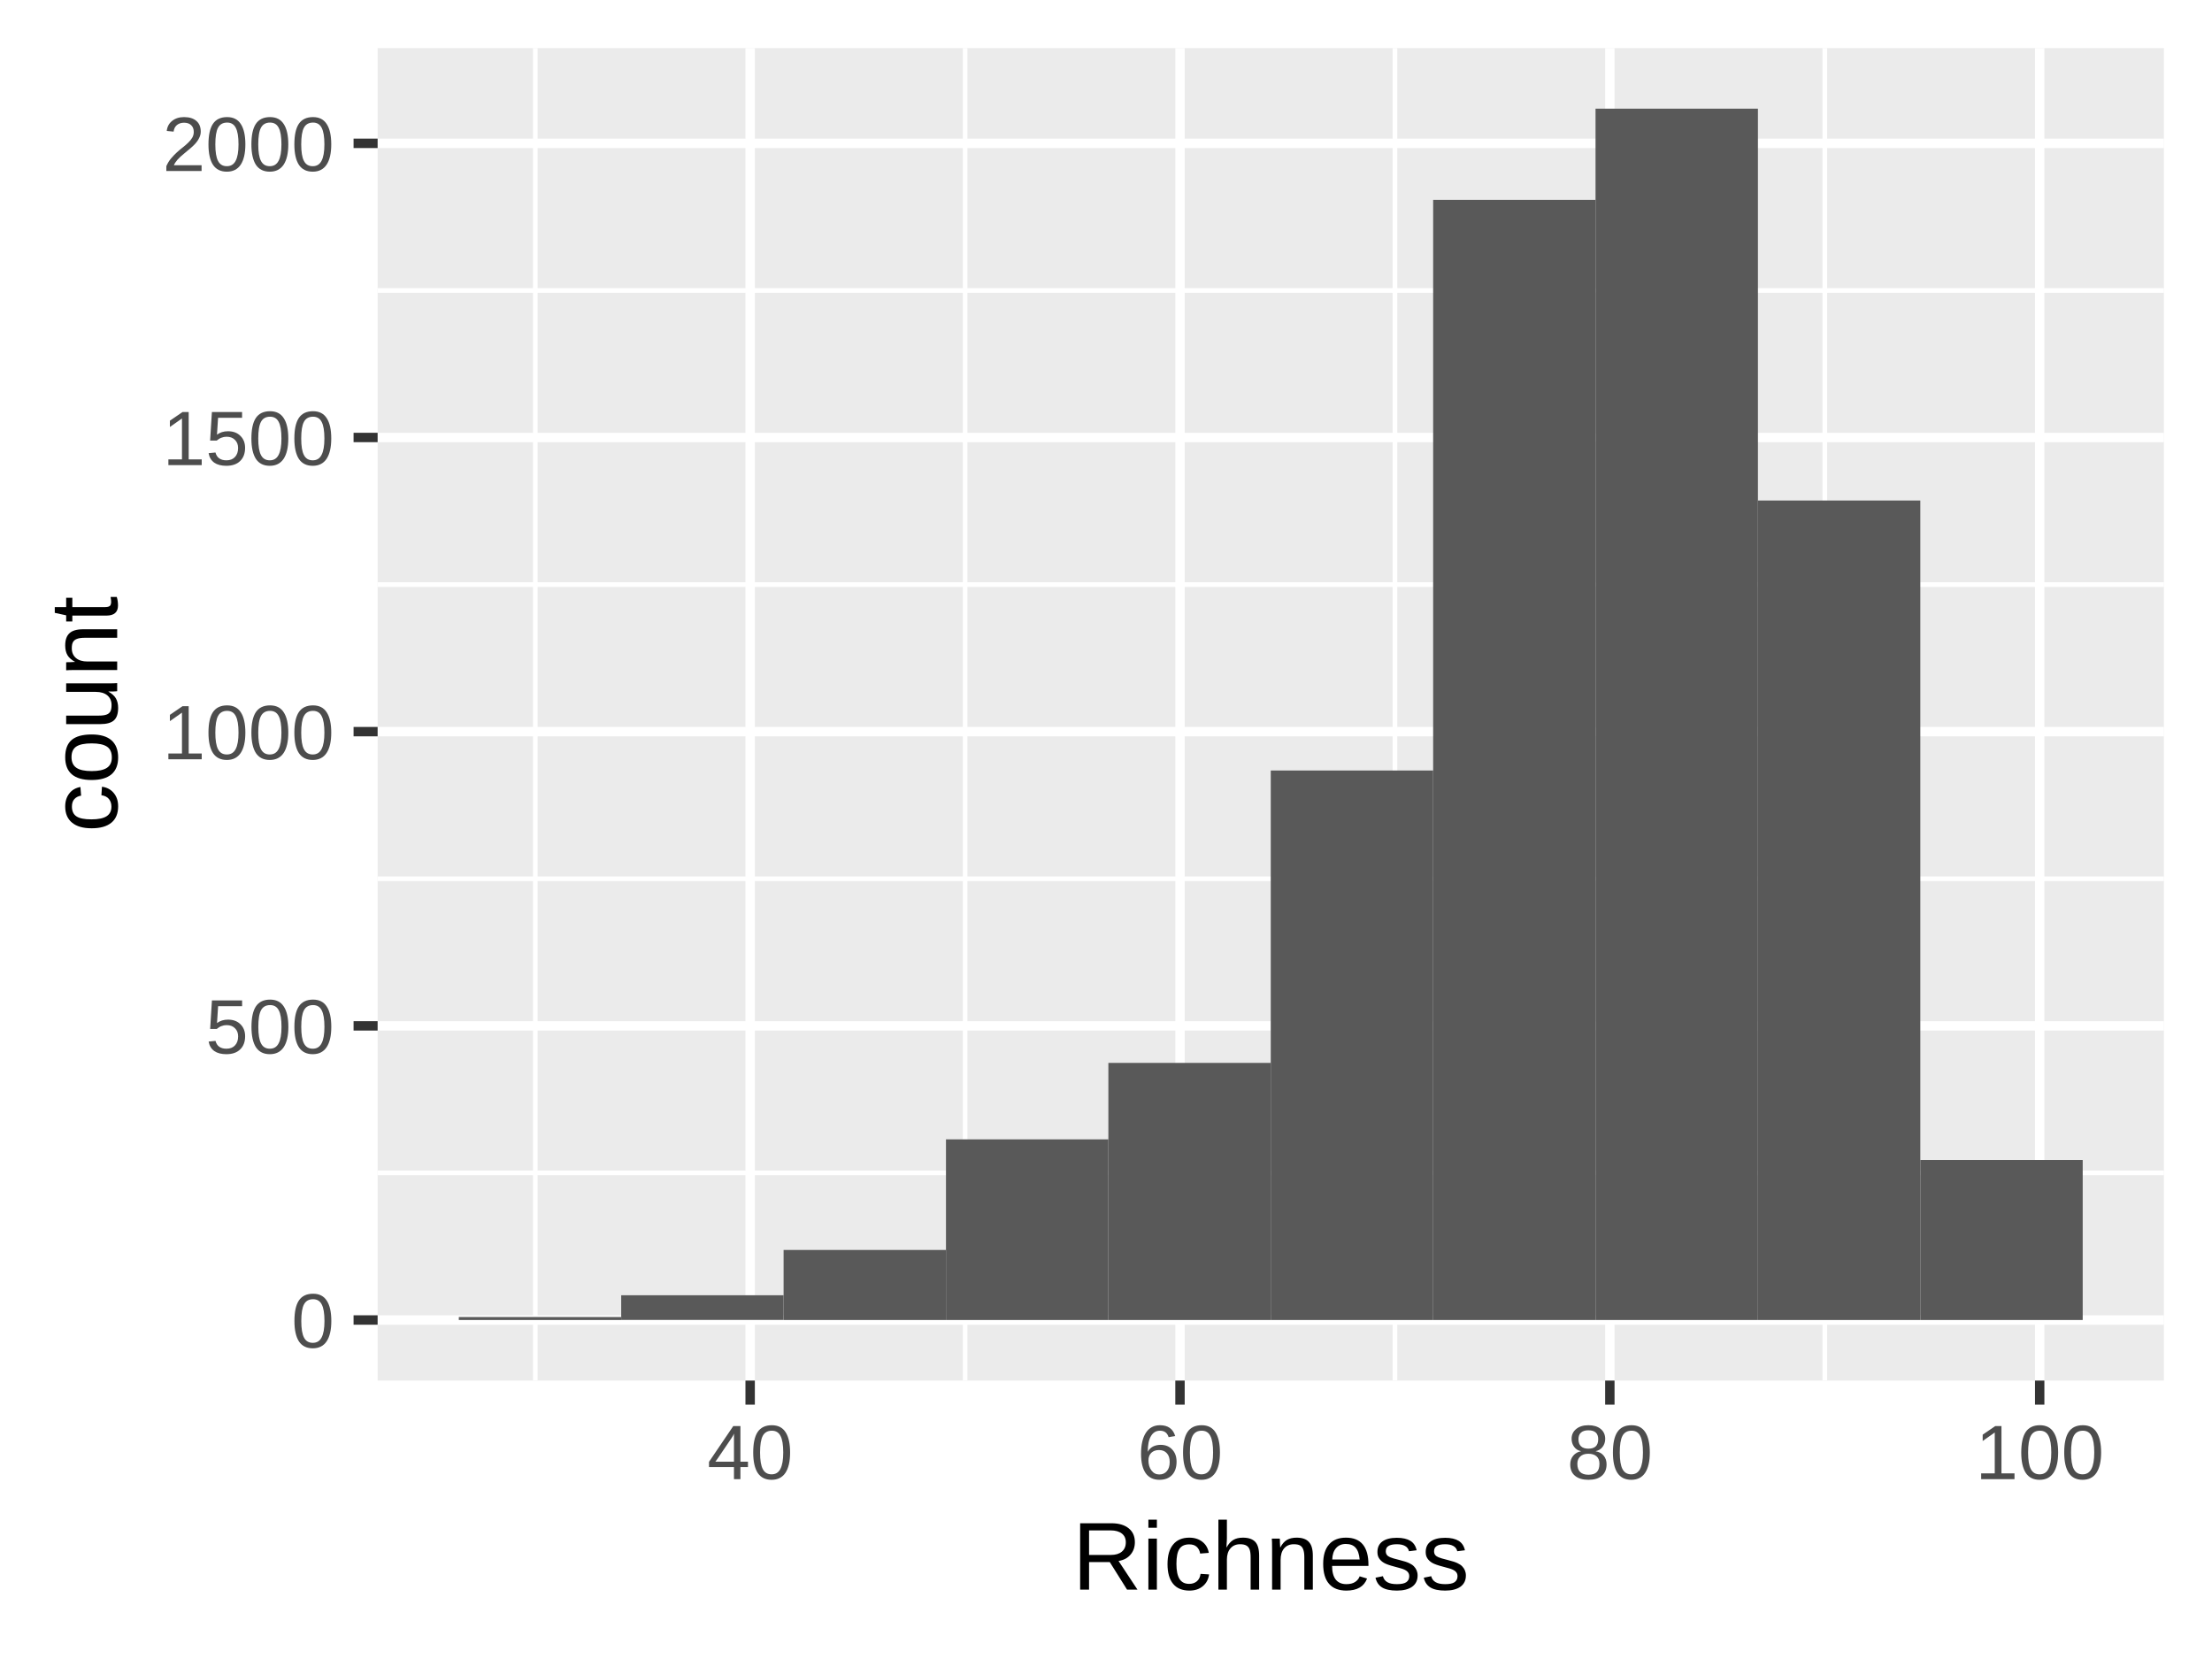
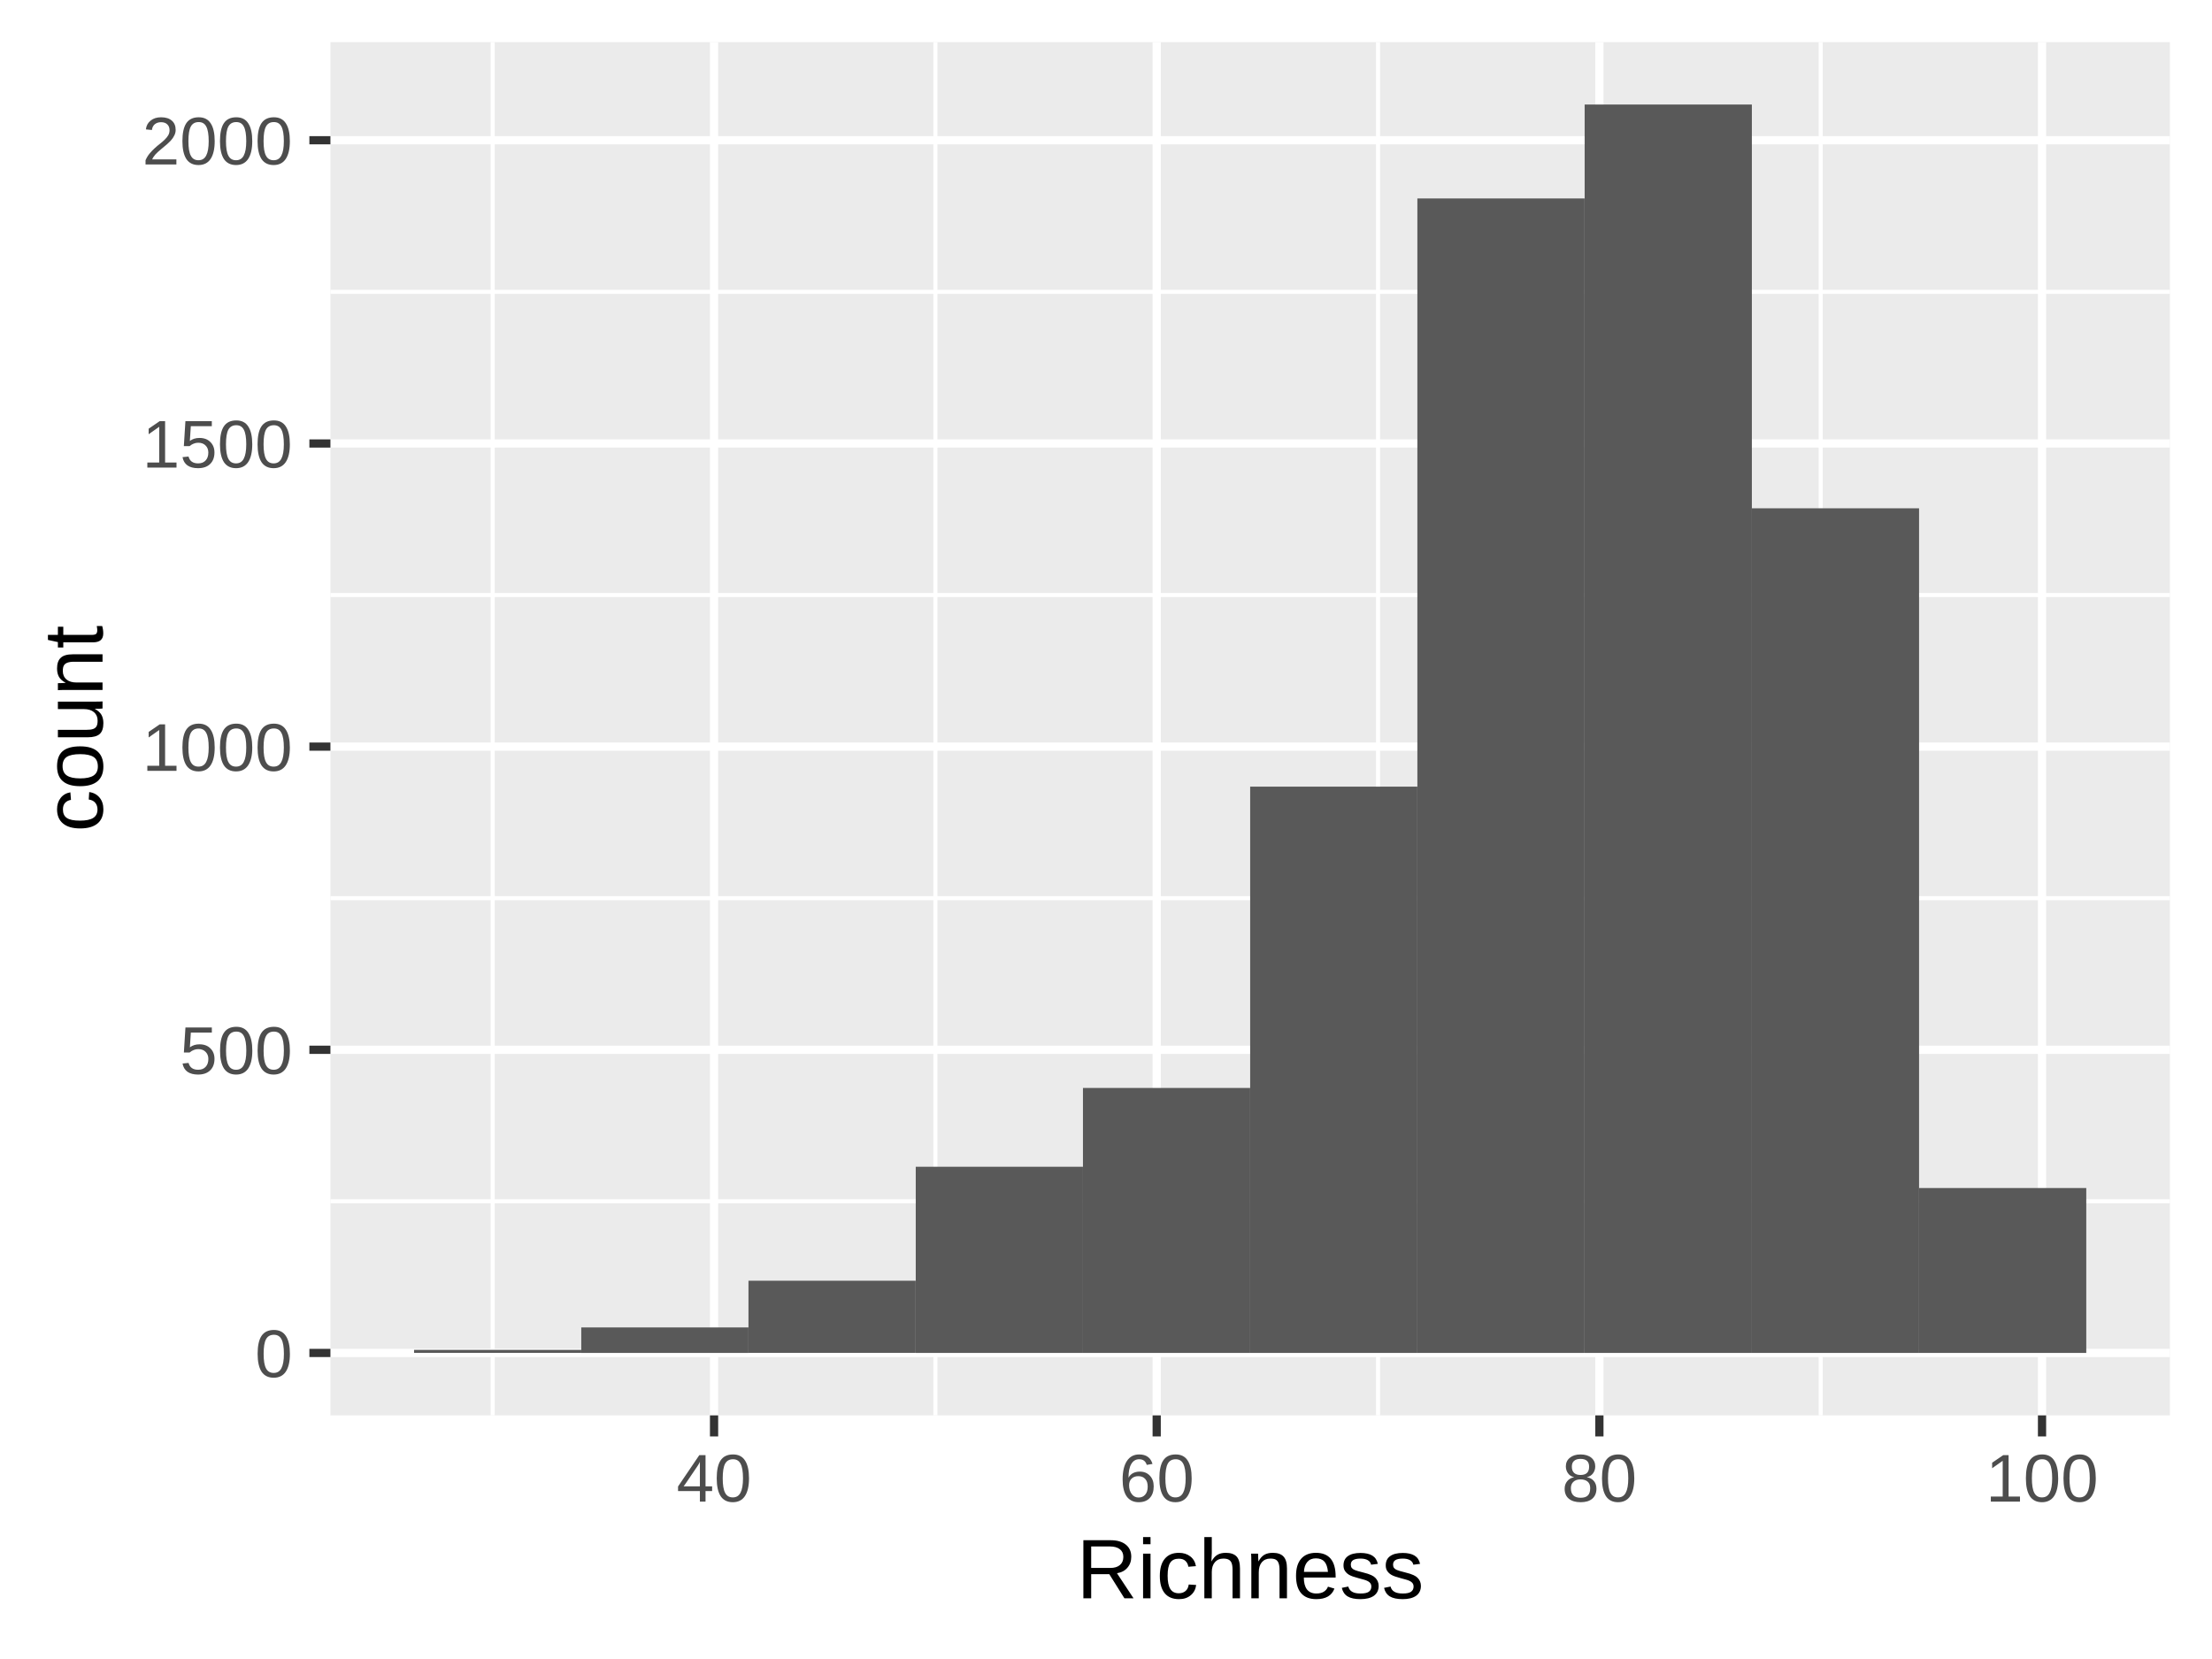
- <svg xmlns="http://www.w3.org/2000/svg" viewBox="0 0 252.00 189.00">
+ <svg xmlns="http://www.w3.org/2000/svg" viewBox="0 0 288.00 216.00">
  <defs>
    <style type="text/css">
    line, polyline, polygon, path, rect, circle {
      fill: none;
      stroke: #000000;
      stroke-linecap: round;
      stroke-linejoin: round;
      stroke-miterlimit: 10.00;
    }
  </style>
  </defs>
  <rect width="100%" height="100%" style="stroke: none; fill: #FFFFFF;" />
-   <rect x="0.00" y="0.00" width="252.00" height="189.00" style="stroke-width: 1.07; stroke: none;" />
+   <rect x="0" y="0.00" width="288.00" height="216.00" style="stroke-width: 1.07; stroke: none;" />
  <defs>
-     <clipPath id="cpNDMuMDJ8MjQ2LjUyfDE1Ny4yOHw1LjQ4">
-       <rect x="43.02" y="5.48" width="203.50" height="151.80" />
+     <clipPath id="cpNDMuMDJ8MjgyLjUyfDE4NC4yOHw1LjQ4">
+       <rect x="43.02" y="5.48" width="239.50" height="178.80" />
    </clipPath>
  </defs>
-   <rect x="43.02" y="5.48" width="203.50" height="151.80" style="stroke-width: 1.07; stroke: none; fill: #EBEBEB;" clip-path="url(#cpNDMuMDJ8MjQ2LjUyfDE1Ny4yOHw1LjQ4)" />
-   <polyline points="43.02,133.62 246.52,133.62 " style="stroke-width: 0.53; stroke: #FFFFFF; stroke-linecap: butt;" clip-path="url(#cpNDMuMDJ8MjQ2LjUyfDE1Ny4yOHw1LjQ4)" />
-   <polyline points="43.02,100.11 246.52,100.11 " style="stroke-width: 0.53; stroke: #FFFFFF; stroke-linecap: butt;" clip-path="url(#cpNDMuMDJ8MjQ2LjUyfDE1Ny4yOHw1LjQ4)" />
-   <polyline points="43.02,66.60 246.52,66.60 " style="stroke-width: 0.53; stroke: #FFFFFF; stroke-linecap: butt;" clip-path="url(#cpNDMuMDJ8MjQ2LjUyfDE1Ny4yOHw1LjQ4)" />
-   <polyline points="43.02,33.09 246.52,33.09 " style="stroke-width: 0.53; stroke: #FFFFFF; stroke-linecap: butt;" clip-path="url(#cpNDMuMDJ8MjQ2LjUyfDE1Ny4yOHw1LjQ4)" />
-   <polyline points="60.98,157.28 60.98,5.48 " style="stroke-width: 0.53; stroke: #FFFFFF; stroke-linecap: butt;" clip-path="url(#cpNDMuMDJ8MjQ2LjUyfDE1Ny4yOHw1LjQ4)" />
-   <polyline points="109.95,157.28 109.95,5.48 " style="stroke-width: 0.53; stroke: #FFFFFF; stroke-linecap: butt;" clip-path="url(#cpNDMuMDJ8MjQ2LjUyfDE1Ny4yOHw1LjQ4)" />
-   <polyline points="158.92,157.28 158.92,5.48 " style="stroke-width: 0.53; stroke: #FFFFFF; stroke-linecap: butt;" clip-path="url(#cpNDMuMDJ8MjQ2LjUyfDE1Ny4yOHw1LjQ4)" />
-   <polyline points="207.89,157.28 207.89,5.48 " style="stroke-width: 0.53; stroke: #FFFFFF; stroke-linecap: butt;" clip-path="url(#cpNDMuMDJ8MjQ2LjUyfDE1Ny4yOHw1LjQ4)" />
-   <polyline points="43.02,150.38 246.52,150.38 " style="stroke-width: 1.07; stroke: #FFFFFF; stroke-linecap: butt;" clip-path="url(#cpNDMuMDJ8MjQ2LjUyfDE1Ny4yOHw1LjQ4)" />
-   <polyline points="43.02,116.87 246.52,116.87 " style="stroke-width: 1.07; stroke: #FFFFFF; stroke-linecap: butt;" clip-path="url(#cpNDMuMDJ8MjQ2LjUyfDE1Ny4yOHw1LjQ4)" />
-   <polyline points="43.02,83.35 246.52,83.35 " style="stroke-width: 1.07; stroke: #FFFFFF; stroke-linecap: butt;" clip-path="url(#cpNDMuMDJ8MjQ2LjUyfDE1Ny4yOHw1LjQ4)" />
-   <polyline points="43.02,49.84 246.52,49.84 " style="stroke-width: 1.07; stroke: #FFFFFF; stroke-linecap: butt;" clip-path="url(#cpNDMuMDJ8MjQ2LjUyfDE1Ny4yOHw1LjQ4)" />
-   <polyline points="43.02,16.33 246.52,16.33 " style="stroke-width: 1.07; stroke: #FFFFFF; stroke-linecap: butt;" clip-path="url(#cpNDMuMDJ8MjQ2LjUyfDE1Ny4yOHw1LjQ4)" />
-   <polyline points="85.46,157.28 85.46,5.48 " style="stroke-width: 1.07; stroke: #FFFFFF; stroke-linecap: butt;" clip-path="url(#cpNDMuMDJ8MjQ2LjUyfDE1Ny4yOHw1LjQ4)" />
-   <polyline points="134.43,157.28 134.43,5.48 " style="stroke-width: 1.07; stroke: #FFFFFF; stroke-linecap: butt;" clip-path="url(#cpNDMuMDJ8MjQ2LjUyfDE1Ny4yOHw1LjQ4)" />
-   <polyline points="183.40,157.28 183.40,5.48 " style="stroke-width: 1.07; stroke: #FFFFFF; stroke-linecap: butt;" clip-path="url(#cpNDMuMDJ8MjQ2LjUyfDE1Ny4yOHw1LjQ4)" />
-   <polyline points="232.37,157.28 232.37,5.48 " style="stroke-width: 1.07; stroke: #FFFFFF; stroke-linecap: butt;" clip-path="url(#cpNDMuMDJ8MjQ2LjUyfDE1Ny4yOHw1LjQ4)" />
-   <rect x="52.27" y="150.04" width="18.50" height="0.34" style="stroke-width: 1.07; stroke: none; stroke-linecap: square; stroke-linejoin: miter; fill: #595959;" clip-path="url(#cpNDMuMDJ8MjQ2LjUyfDE1Ny4yOHw1LjQ4)" />
-   <rect x="70.77" y="147.56" width="18.50" height="2.81" style="stroke-width: 1.07; stroke: none; stroke-linecap: square; stroke-linejoin: miter; fill: #595959;" clip-path="url(#cpNDMuMDJ8MjQ2LjUyfDE1Ny4yOHw1LjQ4)" />
-   <rect x="89.27" y="142.40" width="18.50" height="7.98" style="stroke-width: 1.07; stroke: none; stroke-linecap: square; stroke-linejoin: miter; fill: #595959;" clip-path="url(#cpNDMuMDJ8MjQ2LjUyfDE1Ny4yOHw1LjQ4)" />
-   <rect x="107.77" y="129.80" width="18.50" height="20.58" style="stroke-width: 1.07; stroke: none; stroke-linecap: square; stroke-linejoin: miter; fill: #595959;" clip-path="url(#cpNDMuMDJ8MjQ2LjUyfDE1Ny4yOHw1LjQ4)" />
-   <rect x="126.27" y="121.09" width="18.50" height="29.29" style="stroke-width: 1.07; stroke: none; stroke-linecap: square; stroke-linejoin: miter; fill: #595959;" clip-path="url(#cpNDMuMDJ8MjQ2LjUyfDE1Ny4yOHw1LjQ4)" />
-   <rect x="144.77" y="87.78" width="18.50" height="62.60" style="stroke-width: 1.07; stroke: none; stroke-linecap: square; stroke-linejoin: miter; fill: #595959;" clip-path="url(#cpNDMuMDJ8MjQ2LjUyfDE1Ny4yOHw1LjQ4)" />
-   <rect x="163.27" y="22.77" width="18.50" height="127.61" style="stroke-width: 1.07; stroke: none; stroke-linecap: square; stroke-linejoin: miter; fill: #595959;" clip-path="url(#cpNDMuMDJ8MjQ2LjUyfDE1Ny4yOHw1LjQ4)" />
-   <rect x="181.77" y="12.38" width="18.50" height="138.00" style="stroke-width: 1.07; stroke: none; stroke-linecap: square; stroke-linejoin: miter; fill: #595959;" clip-path="url(#cpNDMuMDJ8MjQ2LjUyfDE1Ny4yOHw1LjQ4)" />
-   <rect x="200.27" y="57.02" width="18.50" height="93.36" style="stroke-width: 1.07; stroke: none; stroke-linecap: square; stroke-linejoin: miter; fill: #595959;" clip-path="url(#cpNDMuMDJ8MjQ2LjUyfDE1Ny4yOHw1LjQ4)" />
-   <rect x="218.77" y="132.15" width="18.50" height="18.23" style="stroke-width: 1.07; stroke: none; stroke-linecap: square; stroke-linejoin: miter; fill: #595959;" clip-path="url(#cpNDMuMDJ8MjQ2LjUyfDE1Ny4yOHw1LjQ4)" />
+   <rect x="43.02" y="5.48" width="239.50" height="178.80" style="stroke-width: 1.07; stroke: none; fill: #EBEBEB;" clip-path="url(#cpNDMuMDJ8MjgyLjUyfDE4NC4yOHw1LjQ4)" />
+   <polyline points="43.02,156.41 282.52,156.41 " style="stroke-width: 0.53; stroke: #FFFFFF; stroke-linecap: butt;" clip-path="url(#cpNDMuMDJ8MjgyLjUyfDE4NC4yOHw1LjQ4)" />
+   <polyline points="43.02,116.94 282.52,116.94 " style="stroke-width: 0.53; stroke: #FFFFFF; stroke-linecap: butt;" clip-path="url(#cpNDMuMDJ8MjgyLjUyfDE4NC4yOHw1LjQ4)" />
+   <polyline points="43.02,77.47 282.52,77.47 " style="stroke-width: 0.53; stroke: #FFFFFF; stroke-linecap: butt;" clip-path="url(#cpNDMuMDJ8MjgyLjUyfDE4NC4yOHw1LjQ4)" />
+   <polyline points="43.02,38.00 282.52,38.00 " style="stroke-width: 0.53; stroke: #FFFFFF; stroke-linecap: butt;" clip-path="url(#cpNDMuMDJ8MjgyLjUyfDE4NC4yOHw1LjQ4)" />
+   <polyline points="64.15,184.28 64.15,5.48 " style="stroke-width: 0.53; stroke: #FFFFFF; stroke-linecap: butt;" clip-path="url(#cpNDMuMDJ8MjgyLjUyfDE4NC4yOHw1LjQ4)" />
+   <polyline points="121.79,184.28 121.79,5.48 " style="stroke-width: 0.53; stroke: #FFFFFF; stroke-linecap: butt;" clip-path="url(#cpNDMuMDJ8MjgyLjUyfDE4NC4yOHw1LjQ4)" />
+   <polyline points="179.42,184.28 179.42,5.48 " style="stroke-width: 0.53; stroke: #FFFFFF; stroke-linecap: butt;" clip-path="url(#cpNDMuMDJ8MjgyLjUyfDE4NC4yOHw1LjQ4)" />
+   <polyline points="237.05,184.28 237.05,5.48 " style="stroke-width: 0.53; stroke: #FFFFFF; stroke-linecap: butt;" clip-path="url(#cpNDMuMDJ8MjgyLjUyfDE4NC4yOHw1LjQ4)" />
+   <polyline points="43.02,176.15 282.52,176.15 " style="stroke-width: 1.07; stroke: #FFFFFF; stroke-linecap: butt;" clip-path="url(#cpNDMuMDJ8MjgyLjUyfDE4NC4yOHw1LjQ4)" />
+   <polyline points="43.02,136.68 282.52,136.68 " style="stroke-width: 1.07; stroke: #FFFFFF; stroke-linecap: butt;" clip-path="url(#cpNDMuMDJ8MjgyLjUyfDE4NC4yOHw1LjQ4)" />
+   <polyline points="43.02,97.21 282.52,97.21 " style="stroke-width: 1.07; stroke: #FFFFFF; stroke-linecap: butt;" clip-path="url(#cpNDMuMDJ8MjgyLjUyfDE4NC4yOHw1LjQ4)" />
+   <polyline points="43.02,57.74 282.52,57.74 " style="stroke-width: 1.07; stroke: #FFFFFF; stroke-linecap: butt;" clip-path="url(#cpNDMuMDJ8MjgyLjUyfDE4NC4yOHw1LjQ4)" />
+   <polyline points="43.02,18.26 282.52,18.26 " style="stroke-width: 1.07; stroke: #FFFFFF; stroke-linecap: butt;" clip-path="url(#cpNDMuMDJ8MjgyLjUyfDE4NC4yOHw1LjQ4)" />
+   <polyline points="92.97,184.28 92.97,5.48 " style="stroke-width: 1.07; stroke: #FFFFFF; stroke-linecap: butt;" clip-path="url(#cpNDMuMDJ8MjgyLjUyfDE4NC4yOHw1LjQ4)" />
+   <polyline points="150.60,184.28 150.60,5.48 " style="stroke-width: 1.07; stroke: #FFFFFF; stroke-linecap: butt;" clip-path="url(#cpNDMuMDJ8MjgyLjUyfDE4NC4yOHw1LjQ4)" />
+   <polyline points="208.24,184.28 208.24,5.48 " style="stroke-width: 1.07; stroke: #FFFFFF; stroke-linecap: butt;" clip-path="url(#cpNDMuMDJ8MjgyLjUyfDE4NC4yOHw1LjQ4)" />
+   <polyline points="265.87,184.28 265.87,5.48 " style="stroke-width: 1.07; stroke: #FFFFFF; stroke-linecap: butt;" clip-path="url(#cpNDMuMDJ8MjgyLjUyfDE4NC4yOHw1LjQ4)" />
+   <rect x="53.91" y="175.75" width="21.77" height="0.39" style="stroke-width: 1.07; stroke: none; stroke-linecap: square; stroke-linejoin: miter; fill: #595959;" clip-path="url(#cpNDMuMDJ8MjgyLjUyfDE4NC4yOHw1LjQ4)" />
+   <rect x="75.68" y="172.83" width="21.77" height="3.32" style="stroke-width: 1.07; stroke: none; stroke-linecap: square; stroke-linejoin: miter; fill: #595959;" clip-path="url(#cpNDMuMDJ8MjgyLjUyfDE4NC4yOHw1LjQ4)" />
+   <rect x="97.45" y="166.75" width="21.77" height="9.39" style="stroke-width: 1.07; stroke: none; stroke-linecap: square; stroke-linejoin: miter; fill: #595959;" clip-path="url(#cpNDMuMDJ8MjgyLjUyfDE4NC4yOHw1LjQ4)" />
+   <rect x="119.23" y="151.91" width="21.77" height="24.24" style="stroke-width: 1.07; stroke: none; stroke-linecap: square; stroke-linejoin: miter; fill: #595959;" clip-path="url(#cpNDMuMDJ8MjgyLjUyfDE4NC4yOHw1LjQ4)" />
+   <rect x="141.00" y="141.65" width="21.77" height="34.50" style="stroke-width: 1.07; stroke: none; stroke-linecap: square; stroke-linejoin: miter; fill: #595959;" clip-path="url(#cpNDMuMDJ8MjgyLjUyfDE4NC4yOHw1LjQ4)" />
+   <rect x="162.77" y="102.42" width="21.77" height="73.73" style="stroke-width: 1.07; stroke: none; stroke-linecap: square; stroke-linejoin: miter; fill: #595959;" clip-path="url(#cpNDMuMDJ8MjgyLjUyfDE4NC4yOHw1LjQ4)" />
+   <rect x="184.54" y="25.84" width="21.77" height="150.31" style="stroke-width: 1.07; stroke: none; stroke-linecap: square; stroke-linejoin: miter; fill: #595959;" clip-path="url(#cpNDMuMDJ8MjgyLjUyfDE4NC4yOHw1LjQ4)" />
+   <rect x="206.32" y="13.61" width="21.77" height="162.54" style="stroke-width: 1.07; stroke: none; stroke-linecap: square; stroke-linejoin: miter; fill: #595959;" clip-path="url(#cpNDMuMDJ8MjgyLjUyfDE4NC4yOHw1LjQ4)" />
+   <rect x="228.09" y="66.18" width="21.77" height="109.97" style="stroke-width: 1.07; stroke: none; stroke-linecap: square; stroke-linejoin: miter; fill: #595959;" clip-path="url(#cpNDMuMDJ8MjgyLjUyfDE4NC4yOHw1LjQ4)" />
+   <rect x="249.86" y="154.68" width="21.77" height="21.47" style="stroke-width: 1.07; stroke: none; stroke-linecap: square; stroke-linejoin: miter; fill: #595959;" clip-path="url(#cpNDMuMDJ8MjgyLjUyfDE4NC4yOHw1LjQ4)" />
  <defs>
-     <clipPath id="cpMC4wMHwyNTIuMDB8MTg5LjAwfDAuMDA=">
-       <rect x="0.00" y="0.00" width="252.00" height="189.00" />
+     <clipPath id="cpMC4wMHwyODguMDB8MjE2LjAwfDAuMDA=">
+       <rect x="0.00" y="0.00" width="288.00" height="216.00" />
    </clipPath>
  </defs>
-   <g clip-path="url(#cpMC4wMHwyNTIuMDB8MTg5LjAwfDAuMDA=)">
-     <text x="33.20" y="153.53" style="font-size: 8.80px; fill: #4D4D4D; font-family: Arial;" textLength="4.89px" lengthAdjust="spacingAndGlyphs">0</text>
+   <g clip-path="url(#cpMC4wMHwyODguMDB8MjE2LjAwfDAuMDA=)">
+     <text x="33.20" y="179.30" style="font-size: 8.80px; fill: #4D4D4D; font-family: Arial;" textLength="4.89px" lengthAdjust="spacingAndGlyphs">0</text>
  </g>
-   <g clip-path="url(#cpMC4wMHwyNTIuMDB8MTg5LjAwfDAuMDA=)">
-     <text x="23.41" y="120.02" style="font-size: 8.80px; fill: #4D4D4D; font-family: Arial;" textLength="14.68px" lengthAdjust="spacingAndGlyphs">500</text>
+   <g clip-path="url(#cpMC4wMHwyODguMDB8MjE2LjAwfDAuMDA=)">
+     <text x="23.41" y="139.83" style="font-size: 8.80px; fill: #4D4D4D; font-family: Arial;" textLength="14.68px" lengthAdjust="spacingAndGlyphs">500</text>
  </g>
-   <g clip-path="url(#cpMC4wMHwyNTIuMDB8MTg5LjAwfDAuMDA=)">
-     <text x="18.51" y="86.50" style="font-size: 8.80px; fill: #4D4D4D; font-family: Arial;" textLength="19.58px" lengthAdjust="spacingAndGlyphs">1000</text>
+   <g clip-path="url(#cpMC4wMHwyODguMDB8MjE2LjAwfDAuMDA=)">
+     <text x="18.51" y="100.36" style="font-size: 8.80px; fill: #4D4D4D; font-family: Arial;" textLength="19.58px" lengthAdjust="spacingAndGlyphs">1000</text>
  </g>
-   <g clip-path="url(#cpMC4wMHwyNTIuMDB8MTg5LjAwfDAuMDA=)">
-     <text x="18.51" y="52.99" style="font-size: 8.80px; fill: #4D4D4D; font-family: Arial;" textLength="19.58px" lengthAdjust="spacingAndGlyphs">1500</text>
+   <g clip-path="url(#cpMC4wMHwyODguMDB8MjE2LjAwfDAuMDA=)">
+     <text x="18.51" y="60.88" style="font-size: 8.80px; fill: #4D4D4D; font-family: Arial;" textLength="19.58px" lengthAdjust="spacingAndGlyphs">1500</text>
  </g>
-   <g clip-path="url(#cpMC4wMHwyNTIuMDB8MTg5LjAwfDAuMDA=)">
-     <text x="18.51" y="19.48" style="font-size: 8.80px; fill: #4D4D4D; font-family: Arial;" textLength="19.58px" lengthAdjust="spacingAndGlyphs">2000</text>
+   <g clip-path="url(#cpMC4wMHwyODguMDB8MjE2LjAwfDAuMDA=)">
+     <text x="18.51" y="21.41" style="font-size: 8.80px; fill: #4D4D4D; font-family: Arial;" textLength="19.58px" lengthAdjust="spacingAndGlyphs">2000</text>
  </g>
-   <polyline points="40.28,150.38 43.02,150.38 " style="stroke-width: 1.07; stroke: #333333; stroke-linecap: butt;" clip-path="url(#cpMC4wMHwyNTIuMDB8MTg5LjAwfDAuMDA=)" />
-   <polyline points="40.28,116.87 43.02,116.87 " style="stroke-width: 1.07; stroke: #333333; stroke-linecap: butt;" clip-path="url(#cpMC4wMHwyNTIuMDB8MTg5LjAwfDAuMDA=)" />
-   <polyline points="40.28,83.35 43.02,83.35 " style="stroke-width: 1.07; stroke: #333333; stroke-linecap: butt;" clip-path="url(#cpMC4wMHwyNTIuMDB8MTg5LjAwfDAuMDA=)" />
-   <polyline points="40.28,49.84 43.02,49.84 " style="stroke-width: 1.07; stroke: #333333; stroke-linecap: butt;" clip-path="url(#cpMC4wMHwyNTIuMDB8MTg5LjAwfDAuMDA=)" />
-   <polyline points="40.28,16.33 43.02,16.33 " style="stroke-width: 1.07; stroke: #333333; stroke-linecap: butt;" clip-path="url(#cpMC4wMHwyNTIuMDB8MTg5LjAwfDAuMDA=)" />
-   <polyline points="85.46,160.02 85.46,157.28 " style="stroke-width: 1.07; stroke: #333333; stroke-linecap: butt;" clip-path="url(#cpMC4wMHwyNTIuMDB8MTg5LjAwfDAuMDA=)" />
-   <polyline points="134.43,160.02 134.43,157.28 " style="stroke-width: 1.07; stroke: #333333; stroke-linecap: butt;" clip-path="url(#cpMC4wMHwyNTIuMDB8MTg5LjAwfDAuMDA=)" />
-   <polyline points="183.40,160.02 183.40,157.28 " style="stroke-width: 1.07; stroke: #333333; stroke-linecap: butt;" clip-path="url(#cpMC4wMHwyNTIuMDB8MTg5LjAwfDAuMDA=)" />
-   <polyline points="232.37,160.02 232.37,157.28 " style="stroke-width: 1.07; stroke: #333333; stroke-linecap: butt;" clip-path="url(#cpMC4wMHwyNTIuMDB8MTg5LjAwfDAuMDA=)" />
-   <g clip-path="url(#cpMC4wMHwyNTIuMDB8MTg5LjAwfDAuMDA=)">
-     <text x="80.57" y="168.51" style="font-size: 8.80px; fill: #4D4D4D; font-family: Arial;" textLength="9.79px" lengthAdjust="spacingAndGlyphs">40</text>
+   <polyline points="40.28,176.15 43.02,176.15 " style="stroke-width: 1.07; stroke: #333333; stroke-linecap: butt;" clip-path="url(#cpMC4wMHwyODguMDB8MjE2LjAwfDAuMDA=)" />
+   <polyline points="40.28,136.68 43.02,136.68 " style="stroke-width: 1.07; stroke: #333333; stroke-linecap: butt;" clip-path="url(#cpMC4wMHwyODguMDB8MjE2LjAwfDAuMDA=)" />
+   <polyline points="40.28,97.21 43.02,97.21 " style="stroke-width: 1.07; stroke: #333333; stroke-linecap: butt;" clip-path="url(#cpMC4wMHwyODguMDB8MjE2LjAwfDAuMDA=)" />
+   <polyline points="40.28,57.74 43.02,57.74 " style="stroke-width: 1.07; stroke: #333333; stroke-linecap: butt;" clip-path="url(#cpMC4wMHwyODguMDB8MjE2LjAwfDAuMDA=)" />
+   <polyline points="40.28,18.26 43.02,18.26 " style="stroke-width: 1.07; stroke: #333333; stroke-linecap: butt;" clip-path="url(#cpMC4wMHwyODguMDB8MjE2LjAwfDAuMDA=)" />
+   <polyline points="92.97,187.02 92.97,184.28 " style="stroke-width: 1.07; stroke: #333333; stroke-linecap: butt;" clip-path="url(#cpMC4wMHwyODguMDB8MjE2LjAwfDAuMDA=)" />
+   <polyline points="150.60,187.02 150.60,184.28 " style="stroke-width: 1.07; stroke: #333333; stroke-linecap: butt;" clip-path="url(#cpMC4wMHwyODguMDB8MjE2LjAwfDAuMDA=)" />
+   <polyline points="208.24,187.02 208.24,184.28 " style="stroke-width: 1.07; stroke: #333333; stroke-linecap: butt;" clip-path="url(#cpMC4wMHwyODguMDB8MjE2LjAwfDAuMDA=)" />
+   <polyline points="265.87,187.02 265.87,184.28 " style="stroke-width: 1.07; stroke: #333333; stroke-linecap: butt;" clip-path="url(#cpMC4wMHwyODguMDB8MjE2LjAwfDAuMDA=)" />
+   <g clip-path="url(#cpMC4wMHwyODguMDB8MjE2LjAwfDAuMDA=)">
+     <text x="88.08" y="195.51" style="font-size: 8.80px; fill: #4D4D4D; font-family: Arial;" textLength="9.79px" lengthAdjust="spacingAndGlyphs">40</text>
  </g>
-   <g clip-path="url(#cpMC4wMHwyNTIuMDB8MTg5LjAwfDAuMDA=)">
-     <text x="129.54" y="168.51" style="font-size: 8.80px; fill: #4D4D4D; font-family: Arial;" textLength="9.79px" lengthAdjust="spacingAndGlyphs">60</text>
+   <g clip-path="url(#cpMC4wMHwyODguMDB8MjE2LjAwfDAuMDA=)">
+     <text x="145.71" y="195.51" style="font-size: 8.80px; fill: #4D4D4D; font-family: Arial;" textLength="9.79px" lengthAdjust="spacingAndGlyphs">60</text>
  </g>
-   <g clip-path="url(#cpMC4wMHwyNTIuMDB8MTg5LjAwfDAuMDA=)">
-     <text x="178.51" y="168.51" style="font-size: 8.80px; fill: #4D4D4D; font-family: Arial;" textLength="9.79px" lengthAdjust="spacingAndGlyphs">80</text>
+   <g clip-path="url(#cpMC4wMHwyODguMDB8MjE2LjAwfDAuMDA=)">
+     <text x="203.34" y="195.51" style="font-size: 8.80px; fill: #4D4D4D; font-family: Arial;" textLength="9.79px" lengthAdjust="spacingAndGlyphs">80</text>
  </g>
-   <g clip-path="url(#cpMC4wMHwyNTIuMDB8MTg5LjAwfDAuMDA=)">
-     <text x="225.03" y="168.51" style="font-size: 8.80px; fill: #4D4D4D; font-family: Arial;" textLength="14.68px" lengthAdjust="spacingAndGlyphs">100</text>
+   <g clip-path="url(#cpMC4wMHwyODguMDB8MjE2LjAwfDAuMDA=)">
+     <text x="258.53" y="195.51" style="font-size: 8.80px; fill: #4D4D4D; font-family: Arial;" textLength="14.68px" lengthAdjust="spacingAndGlyphs">100</text>
  </g>
-   <g clip-path="url(#cpMC4wMHwyNTIuMDB8MTg5LjAwfDAuMDA=)">
-     <text x="122.15" y="181.10" style="font-size: 11.00px; font-family: Arial;" textLength="45.24px" lengthAdjust="spacingAndGlyphs">Richness</text>
+   <g clip-path="url(#cpMC4wMHwyODguMDB8MjE2LjAwfDAuMDA=)">
+     <text x="140.15" y="208.10" style="font-size: 11.00px; font-family: Arial;" textLength="45.24px" lengthAdjust="spacingAndGlyphs">Richness</text>
  </g>
-   <g clip-path="url(#cpMC4wMHwyNTIuMDB8MTg5LjAwfDAuMDA=)">
-     <text transform="translate(13.35,94.83) rotate(-90)" style="font-size: 11.00px; font-family: Arial;" textLength="26.91px" lengthAdjust="spacingAndGlyphs">count</text>
+   <g clip-path="url(#cpMC4wMHwyODguMDB8MjE2LjAwfDAuMDA=)">
+     <text transform="translate(13.35,108.33) rotate(-90)" style="font-size: 11.00px; font-family: Arial;" textLength="26.91px" lengthAdjust="spacingAndGlyphs">count</text>
  </g>
</svg>
